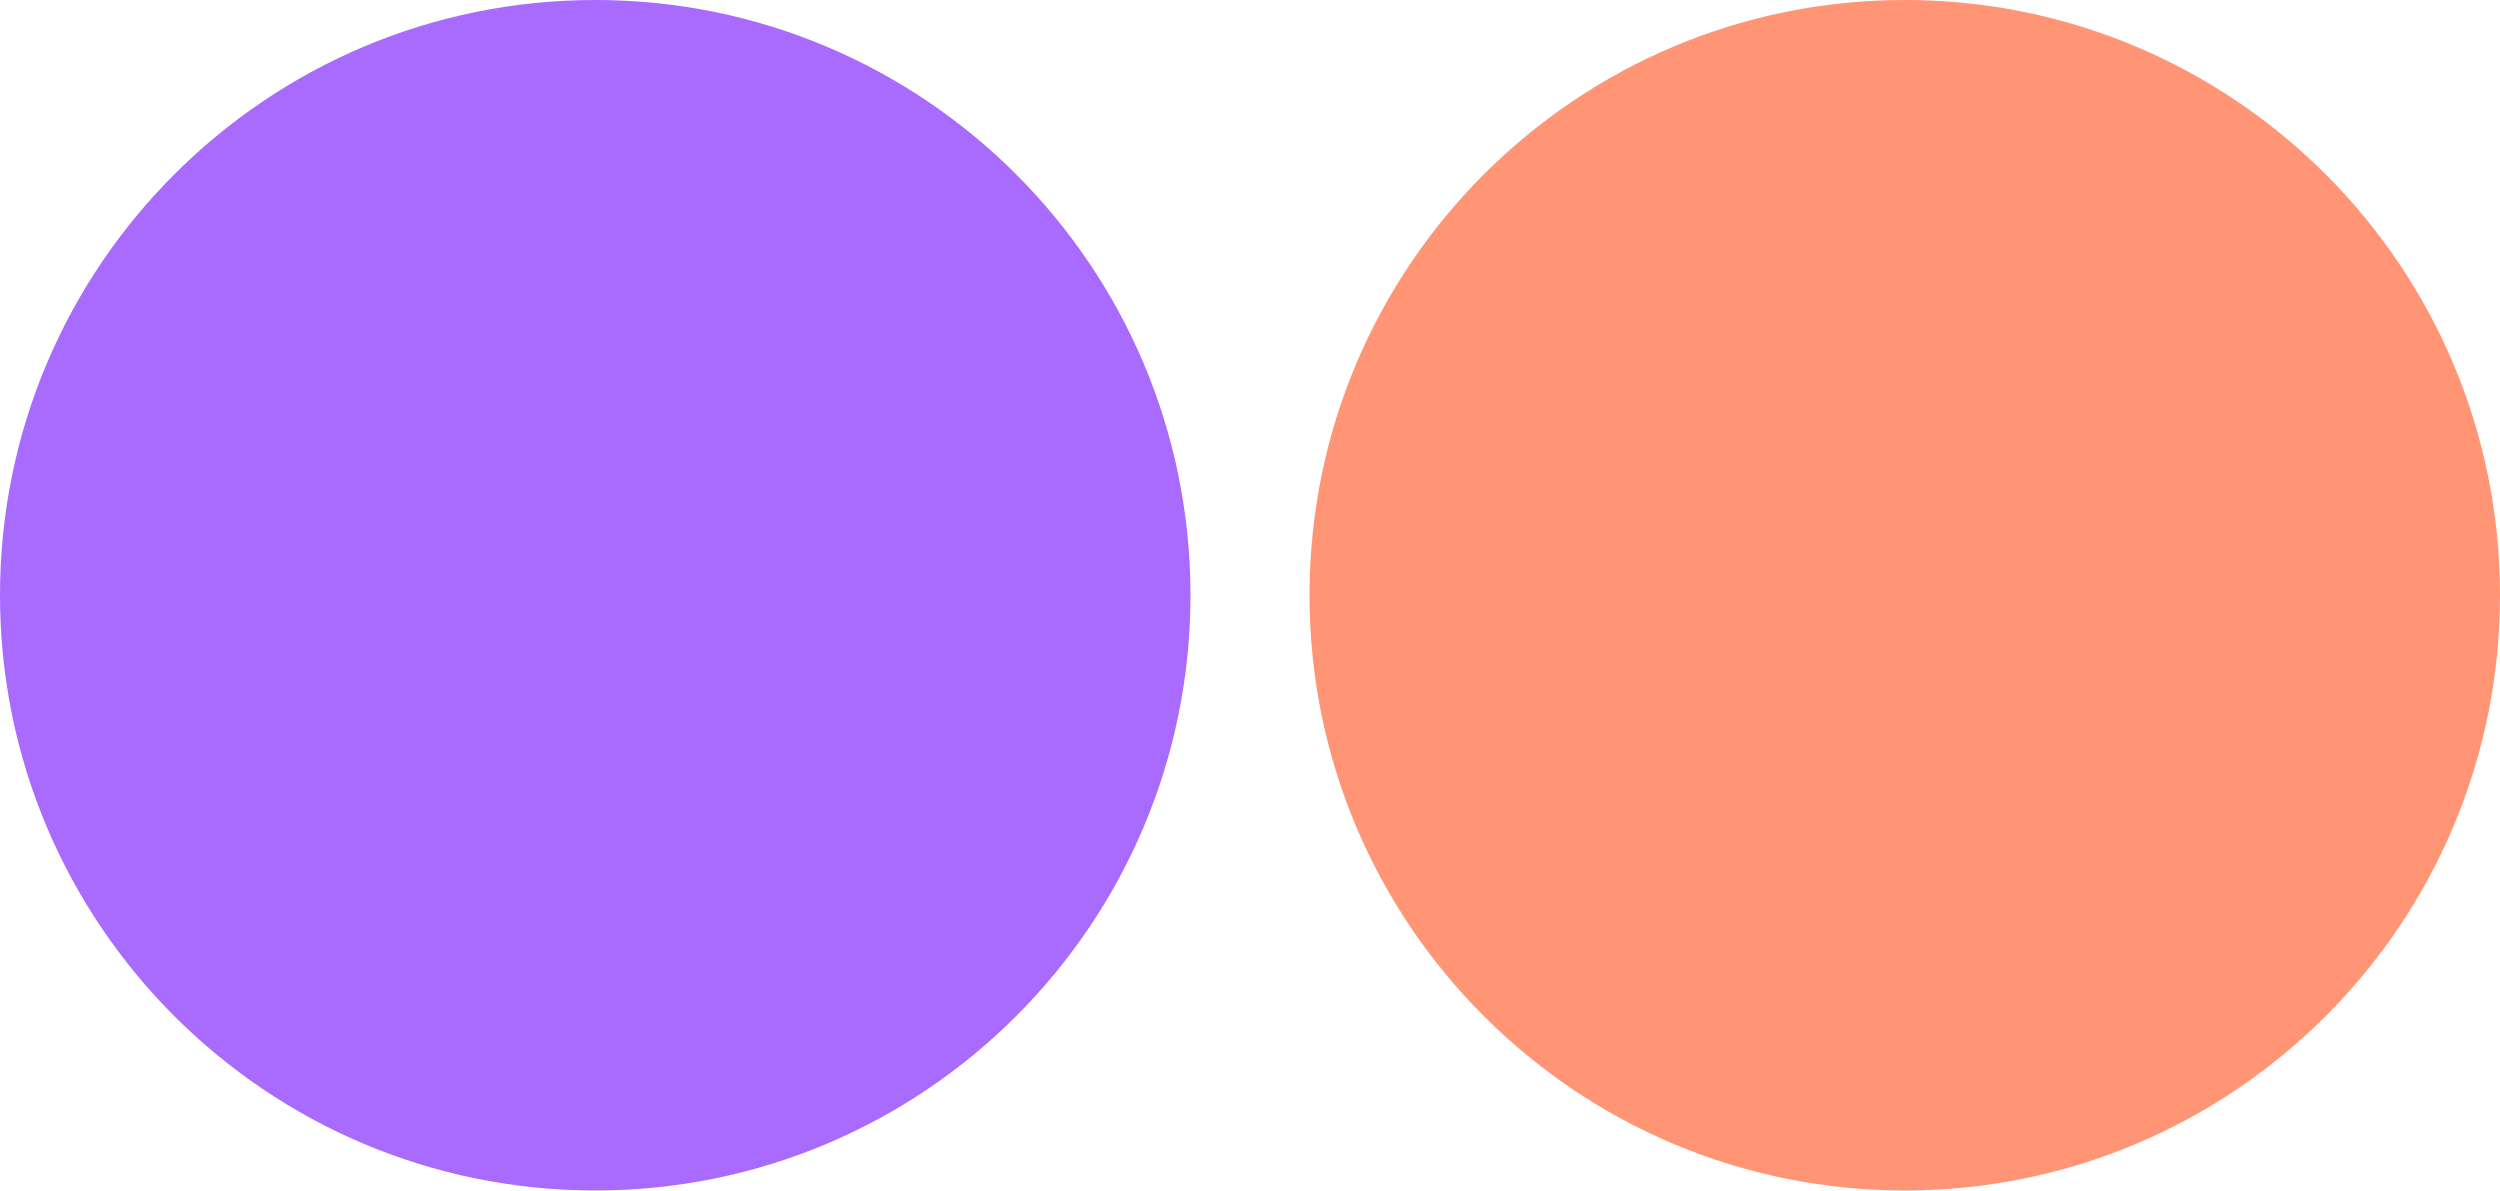
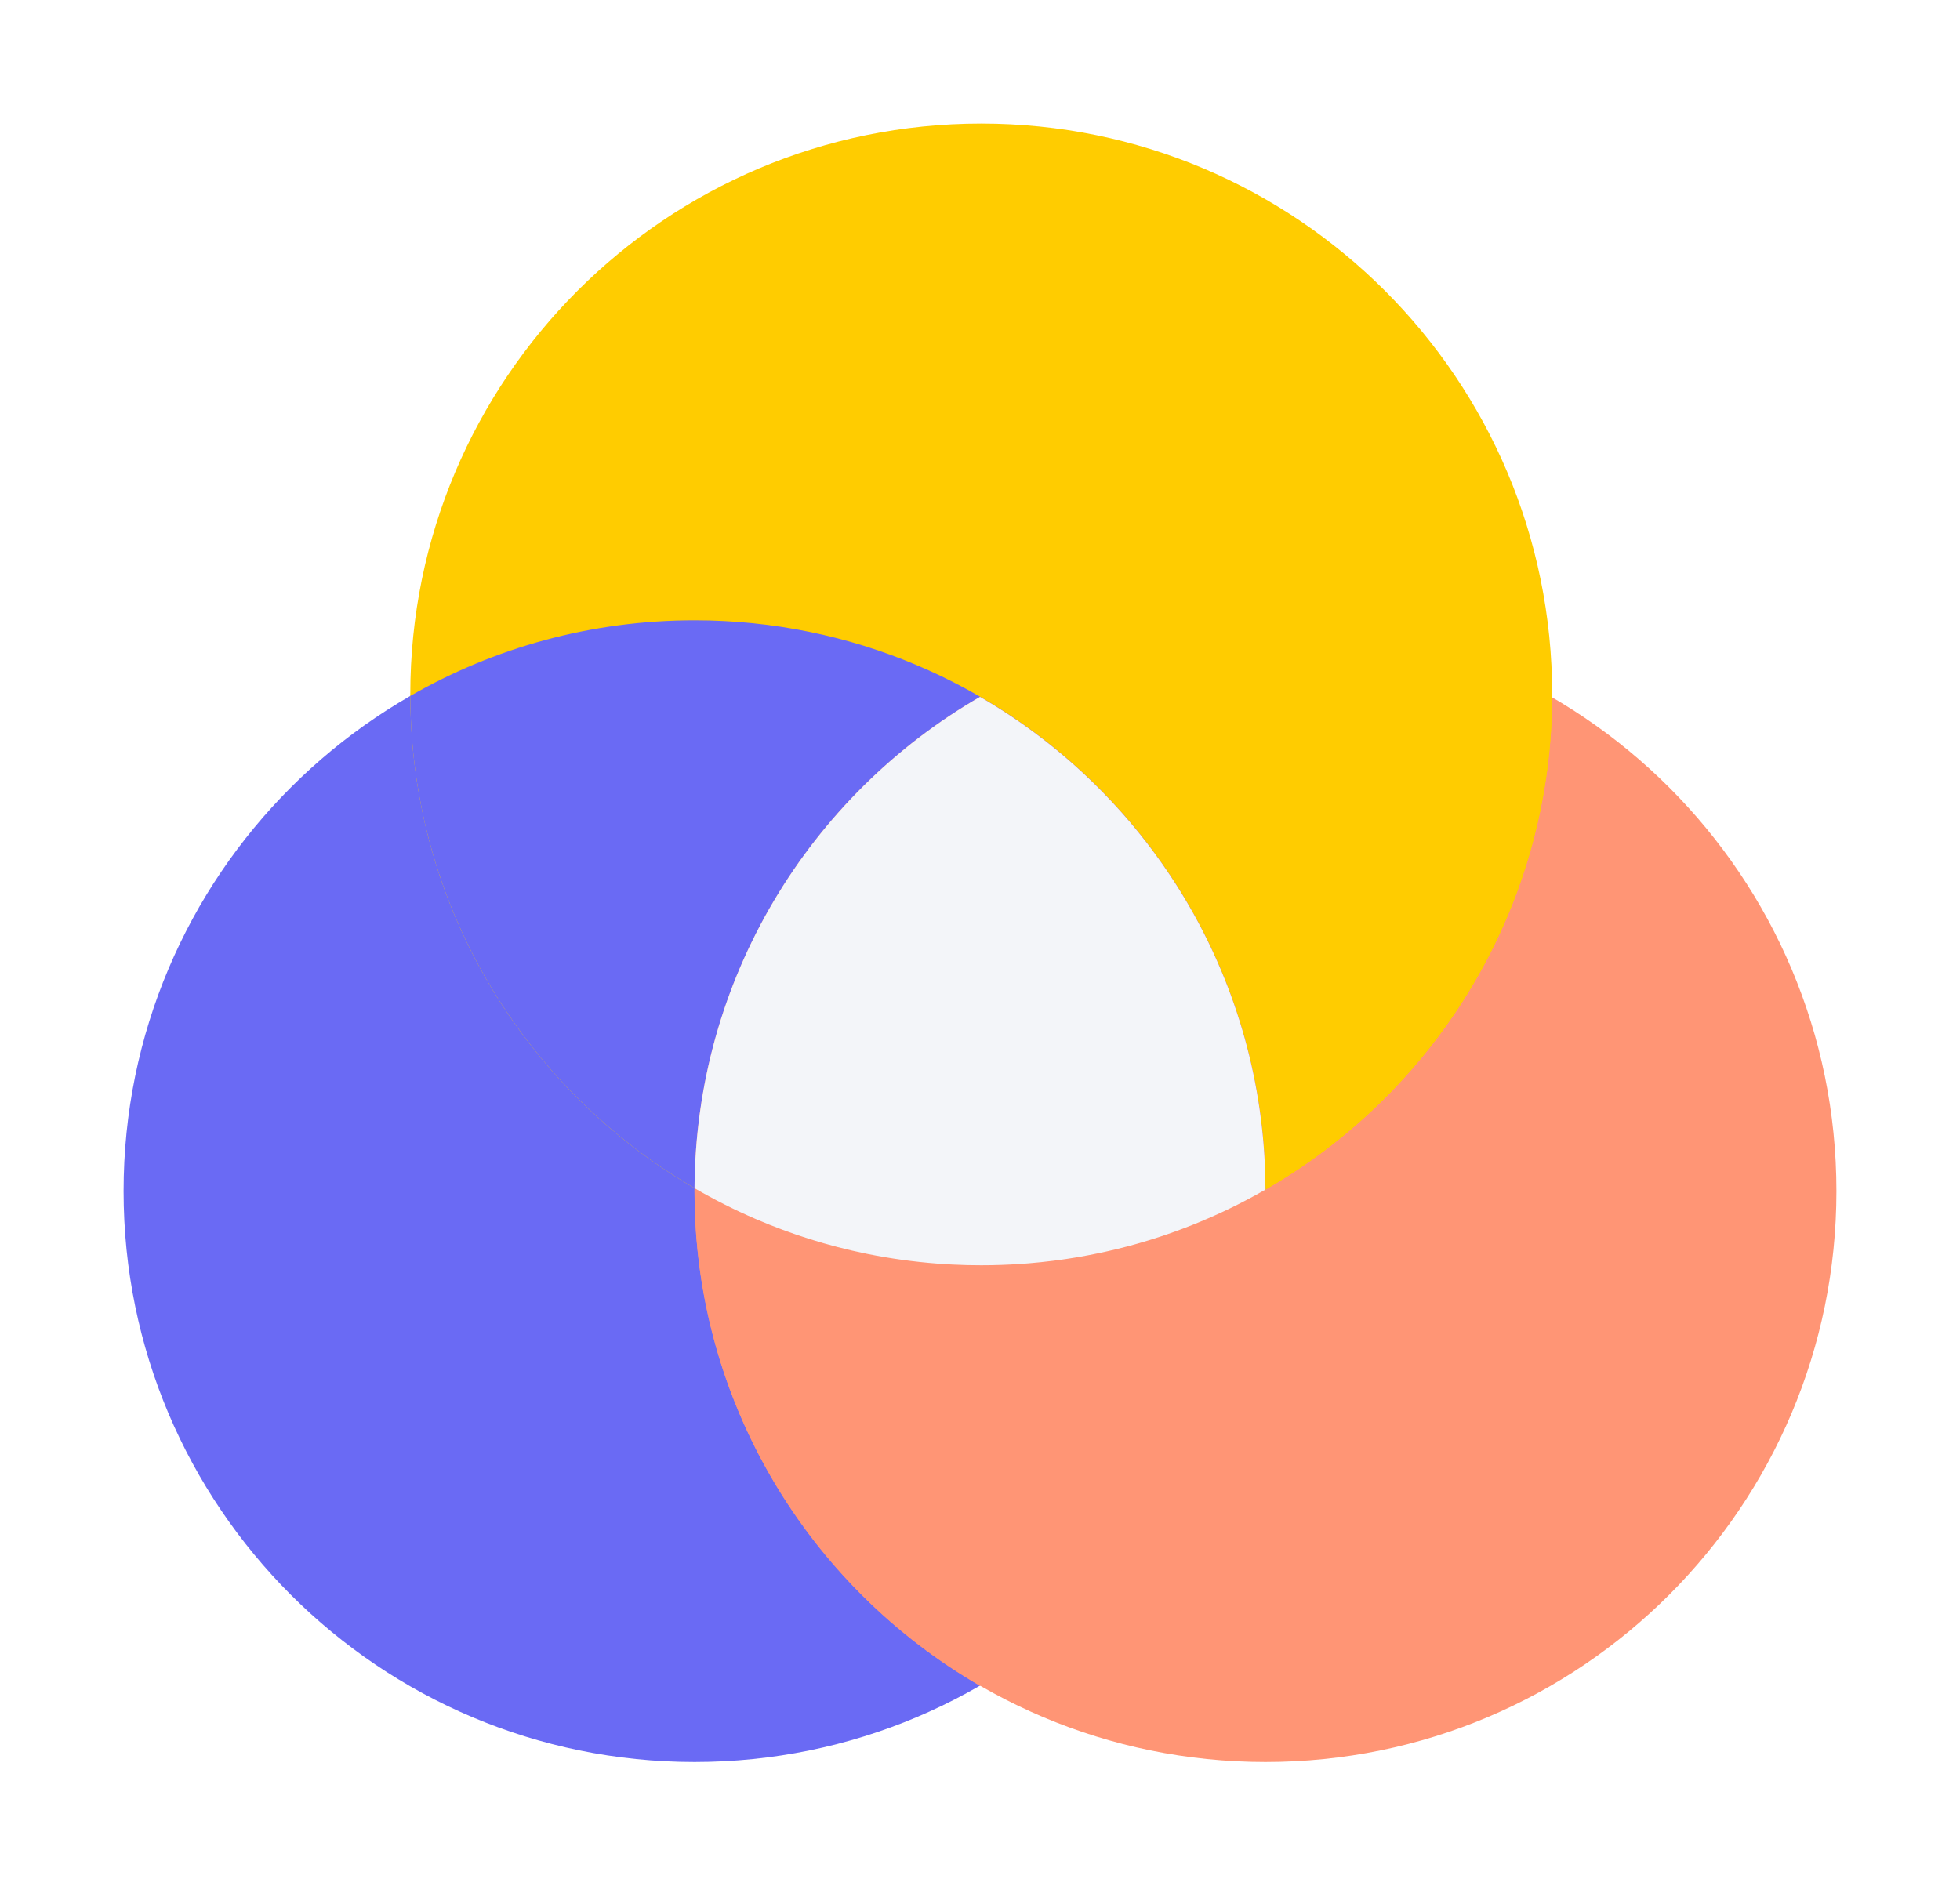
- <svg xmlns="http://www.w3.org/2000/svg" width="21" height="10" viewBox="0 0 21 10" fill="none">
-   <circle cx="16" cy="5" r="5" fill="#FF9575" />
-   <circle cx="5" cy="5" r="5" fill="#A96AFE" />
+ <svg xmlns="http://www.w3.org/2000/svg" width="793" height="763" viewBox="0 0 793 763" fill="none">
+   <circle cx="281" cy="482" r="231" fill="#6A6AF4" />
+   <circle cx="512" cy="482" r="231" fill="#FF9575" />
+   <circle cx="397" cy="281" r="231" fill="#FFCC00" />
+   <path d="M511.997 251C554.277 251 593.904 262.359 627.993 282.191C627.352 409.221 524.177 512 396.997 512C354.716 512 315.089 500.641 281 480.808C281.642 353.778 384.817 251 511.997 251Z" fill="#FFCC00" />
+   <path d="M280.998 251C408.371 251 511.664 354.09 511.995 481.386C478.132 500.861 438.866 512 396.998 512C269.625 512 166.331 408.909 166 281.613C199.863 262.138 239.13 251 280.998 251Z" fill="#6A6AF4" />
+   <path d="M396.5 282C465.546 321.941 512 396.593 512 482.096C512 567.598 465.546 642.249 396.5 682.19C327.454 642.249 281 567.598 281 482.096C281 396.593 327.454 321.941 396.5 282Z" fill="#FF9575" />
+   <path d="M396.494 282C462.708 320.303 508.144 390.529 511.76 471.633C511.903 474.867 511.98 478.118 511.988 481.385C507.165 484.158 502.233 486.763 497.199 489.19C496.182 489.681 495.161 490.165 494.136 490.641C491.287 491.963 488.406 493.229 485.495 494.438C484.462 494.866 483.426 495.287 482.386 495.701C480.004 496.649 477.603 497.559 475.184 498.43C474.136 498.807 473.084 499.175 472.029 499.537C471.285 499.793 470.54 500.045 469.792 500.293C468.782 500.628 467.77 500.956 466.754 501.277C465.97 501.525 465.185 501.769 464.397 502.009C463.347 502.329 462.293 502.642 461.236 502.947C460.491 503.163 459.744 503.374 458.995 503.582C457.924 503.88 456.85 504.17 455.772 504.453C450.823 505.752 445.808 506.89 440.734 507.862C439.647 508.071 438.557 508.272 437.464 508.465C436.678 508.604 435.891 508.738 435.103 508.869C434.012 509.05 432.92 509.224 431.824 509.39C431.082 509.502 430.338 509.611 429.593 509.716C428.433 509.88 427.271 510.035 426.105 510.182C422.823 510.594 419.519 510.938 416.194 511.212C415.105 511.302 414.014 511.384 412.92 511.458C407.658 511.816 402.349 511.999 396.996 511.999H396.988C395.1 511.999 393.218 511.976 391.341 511.931C391.183 511.927 391.024 511.924 390.866 511.92C389.082 511.873 387.304 511.805 385.53 511.719C385.313 511.708 385.097 511.698 384.88 511.687C383.141 511.597 381.407 511.487 379.678 511.359C379.512 511.347 379.346 511.335 379.181 511.322C369.656 510.596 360.293 509.292 351.126 507.445C350.917 507.403 350.708 507.362 350.5 507.319C335.019 504.156 320.102 499.444 305.918 493.353C305.786 493.296 305.655 493.238 305.523 493.182C297.076 489.535 288.89 485.4 281 480.81C281.463 395.845 327.795 321.741 396.494 282Z" fill="#F3F5F9" />
</svg>
